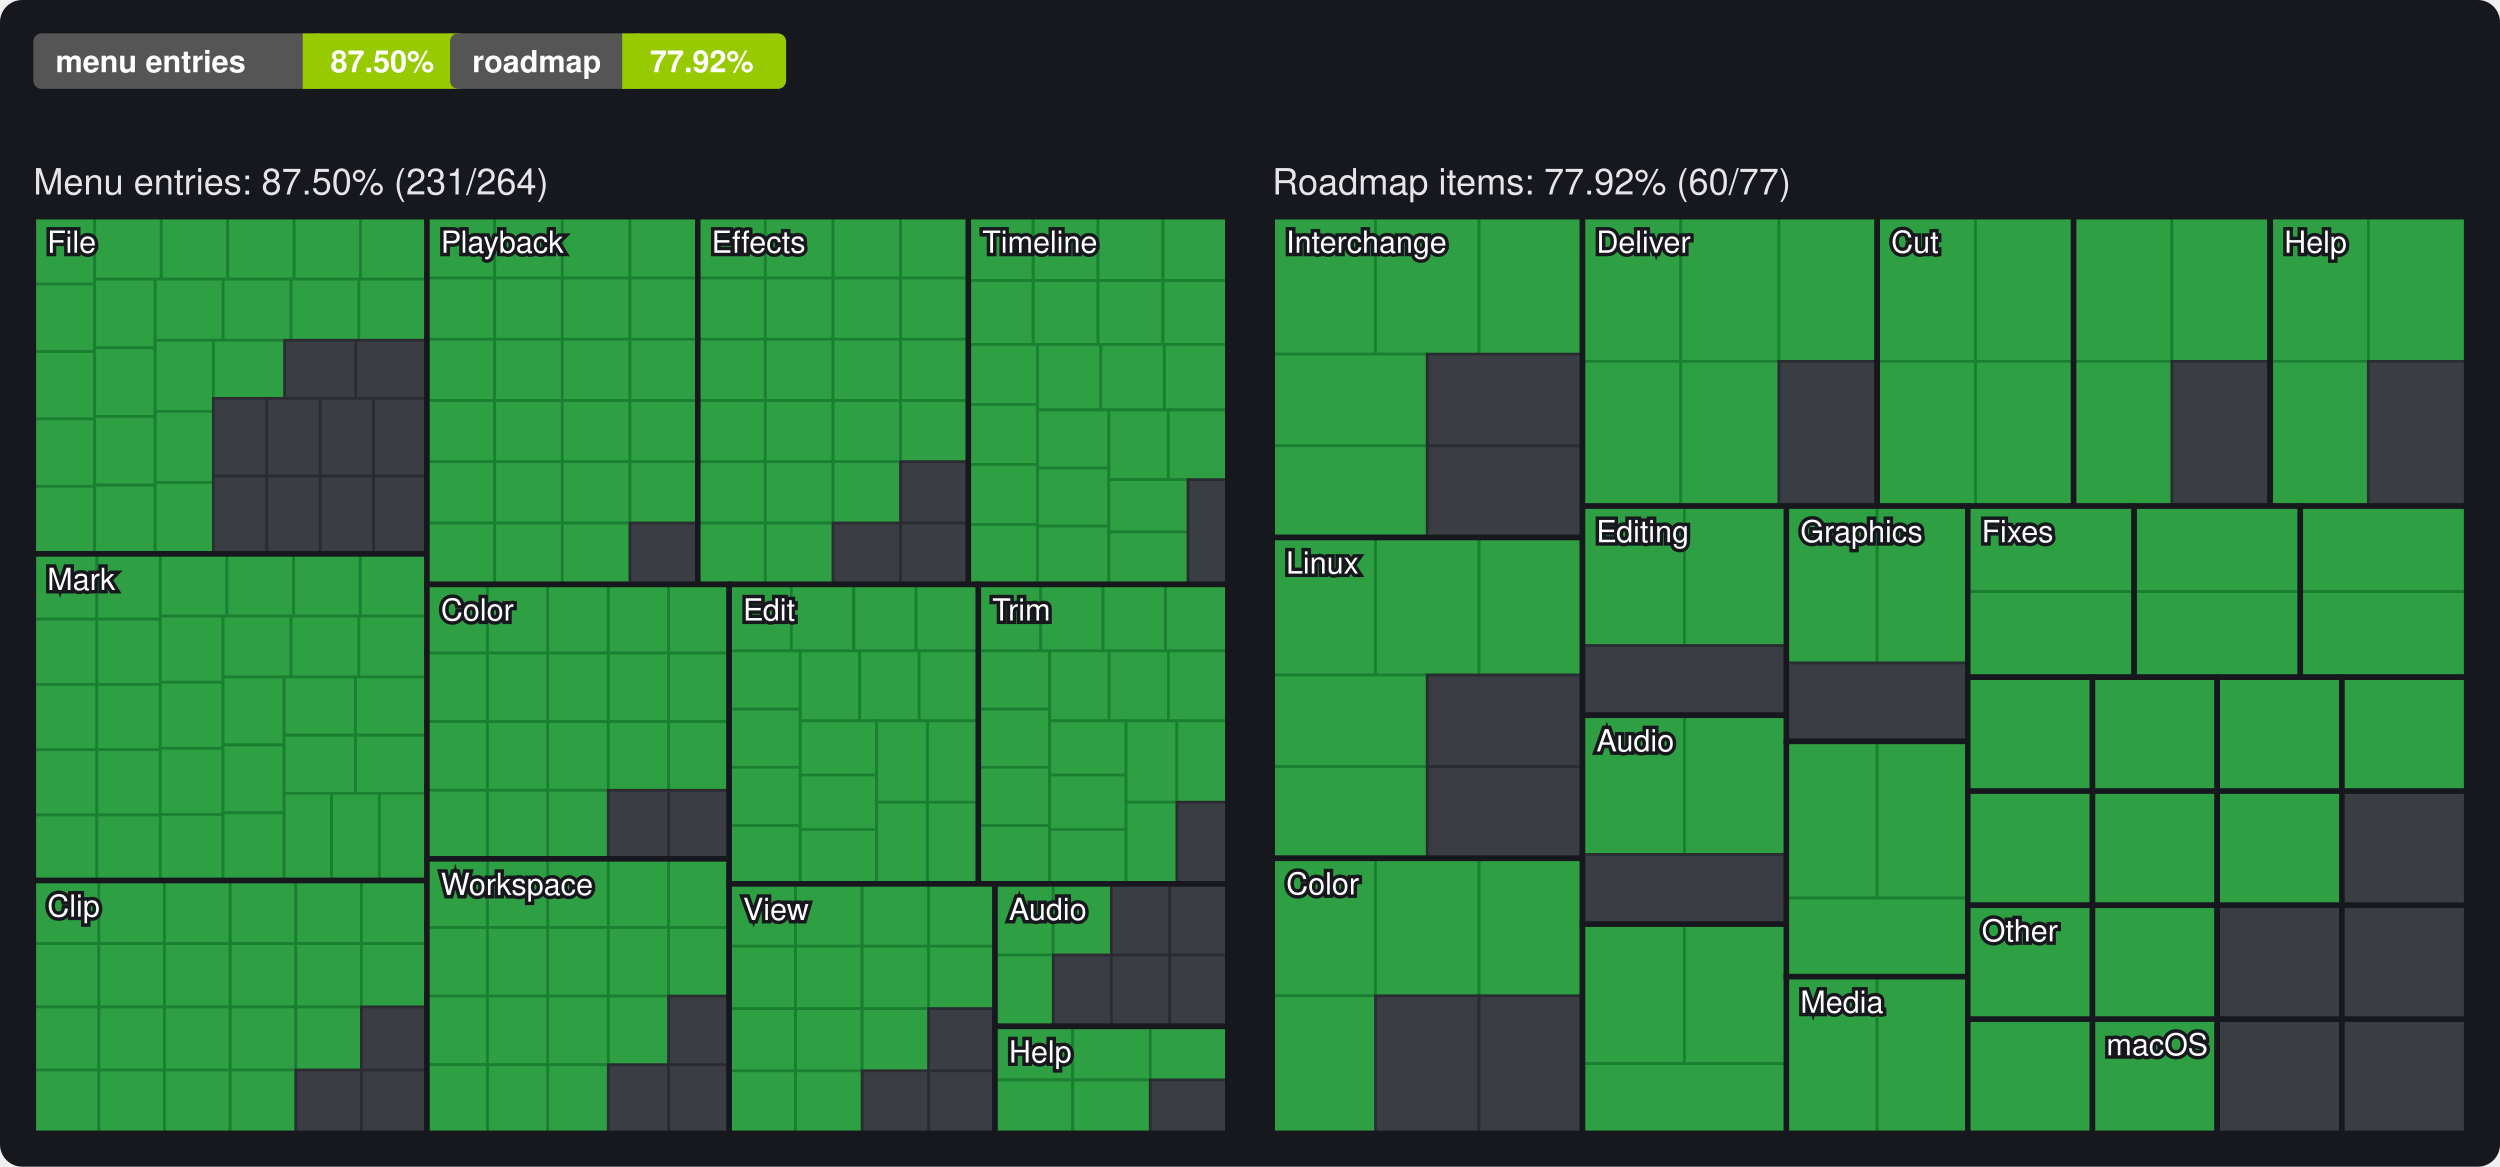
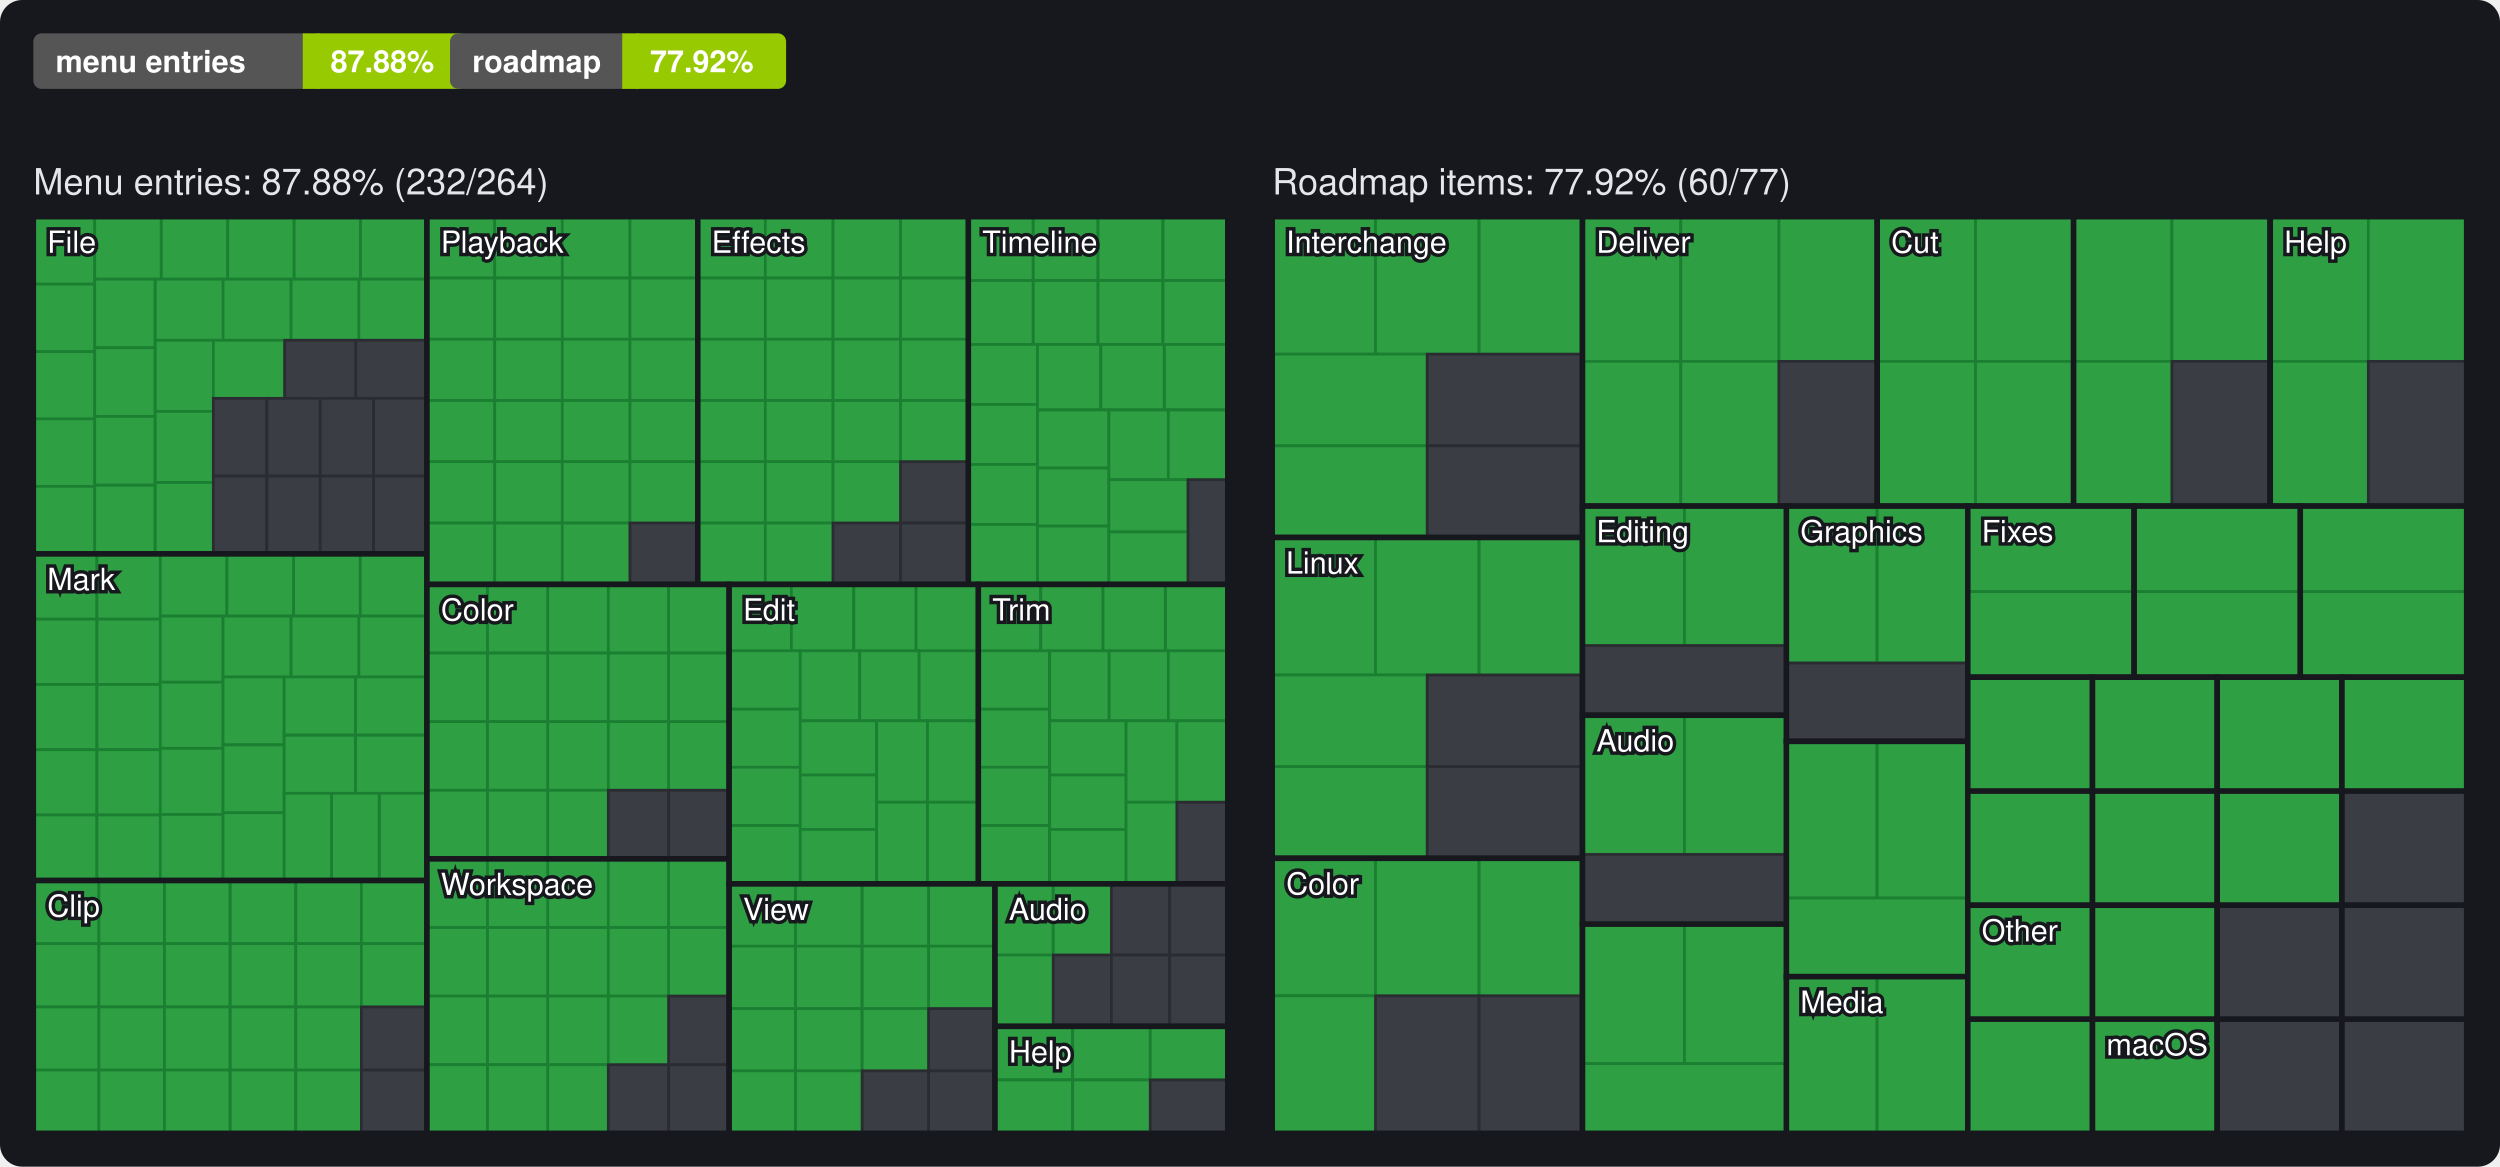
- <svg xmlns="http://www.w3.org/2000/svg" width="900" height="420" viewBox="0 0 900 420" font-family="Segoe UI, Helvetica, Arial, sans-serif" role="img" aria-label="Menu entries 87.50% done (231 of 264); roadmap items 77.92% done (60 of 77)">
+ <svg xmlns="http://www.w3.org/2000/svg" width="900" height="420" viewBox="0 0 900 420" font-family="Segoe UI, Helvetica, Arial, sans-serif" role="img" aria-label="Menu entries 87.88% done (232 of 264); roadmap items 77.92% done (60 of 77)">
  <rect width="900" height="420" rx="8" fill="#16181d" />
  <g transform="translate(12,12)" font-size="11" font-weight="600">
    <rect width="100" height="20" rx="3" fill="#555" />
    <rect x="100" width="56" height="20" rx="3" fill="#97ca00" />
    <rect x="97" width="6" height="20" fill="#97ca00" />
    <text x="8" y="14" fill="#fff">menu entries</text>
-     <text x="107" y="14" fill="#fff">87.50%</text>
+     <text x="107" y="14" fill="#fff">87.88%</text>
  </g>
  <g transform="translate(162,12)" font-size="11" font-weight="600">
    <rect width="65" height="20" rx="3" fill="#555" />
    <rect x="65" width="56" height="20" rx="3" fill="#97ca00" />
    <rect x="62" width="6" height="20" fill="#97ca00" />
    <text x="8" y="14" fill="#fff">roadmap</text>
    <text x="72" y="14" fill="#fff">77.92%</text>
  </g>
-   <text x="12" y="70" font-size="13" fill="#e6e6ea">Menu entries: 87.50% (231/264)</text>
+   <text x="12" y="70" font-size="13" fill="#e6e6ea">Menu entries: 87.88% (232/264)</text>
  <text x="458.0" y="70" font-size="13" fill="#e6e6ea">Roadmap items: 77.92% (60/77)</text>
  <rect x="12.0" y="78.0" width="22.1" height="24.3" fill="#2ea043" stroke="#1b7f32" stroke-width="1" />
  <rect x="12.0" y="102.3" width="22.1" height="24.3" fill="#2ea043" stroke="#1b7f32" stroke-width="1" />
  <rect x="12.0" y="126.6" width="22.1" height="24.3" fill="#2ea043" stroke="#1b7f32" stroke-width="1" />
  <rect x="12.0" y="150.8" width="22.1" height="24.3" fill="#2ea043" stroke="#1b7f32" stroke-width="1" />
  <rect x="12.0" y="175.1" width="22.1" height="24.3" fill="#2ea043" stroke="#1b7f32" stroke-width="1" />
  <rect x="34.1" y="78.0" width="23.9" height="22.5" fill="#2ea043" stroke="#1b7f32" stroke-width="1" />
  <rect x="58.1" y="78.0" width="23.9" height="22.5" fill="#2ea043" stroke="#1b7f32" stroke-width="1" />
  <rect x="82.0" y="78.0" width="23.9" height="22.5" fill="#2ea043" stroke="#1b7f32" stroke-width="1" />
  <rect x="105.9" y="78.0" width="23.9" height="22.5" fill="#2ea043" stroke="#1b7f32" stroke-width="1" />
  <rect x="129.8" y="78.0" width="23.9" height="22.5" fill="#2ea043" stroke="#1b7f32" stroke-width="1" />
  <rect x="34.1" y="100.5" width="21.7" height="24.7" fill="#2ea043" stroke="#1b7f32" stroke-width="1" />
  <rect x="34.1" y="125.2" width="21.7" height="24.7" fill="#2ea043" stroke="#1b7f32" stroke-width="1" />
  <rect x="34.1" y="149.9" width="21.7" height="24.7" fill="#2ea043" stroke="#1b7f32" stroke-width="1" />
  <rect x="34.1" y="174.7" width="21.7" height="24.7" fill="#2ea043" stroke="#1b7f32" stroke-width="1" />
  <rect x="55.9" y="100.5" width="24.5" height="22.0" fill="#2ea043" stroke="#1b7f32" stroke-width="1" />
  <rect x="80.3" y="100.5" width="24.5" height="22.0" fill="#2ea043" stroke="#1b7f32" stroke-width="1" />
  <rect x="104.8" y="100.5" width="24.5" height="22.0" fill="#2ea043" stroke="#1b7f32" stroke-width="1" />
  <rect x="129.2" y="100.5" width="24.5" height="22.0" fill="#2ea043" stroke="#1b7f32" stroke-width="1" />
  <rect x="55.9" y="122.5" width="21.0" height="25.6" fill="#2ea043" stroke="#1b7f32" stroke-width="1" />
  <rect x="55.9" y="148.1" width="21.0" height="25.6" fill="#2ea043" stroke="#1b7f32" stroke-width="1" />
  <rect x="55.9" y="173.7" width="21.0" height="25.6" fill="#2ea043" stroke="#1b7f32" stroke-width="1" />
  <rect x="76.8" y="122.5" width="25.6" height="21.0" fill="#2ea043" stroke="#1b7f32" stroke-width="1" />
  <rect x="102.5" y="122.5" width="25.6" height="21.0" fill="#3a3d44" stroke="#2a2c31" stroke-width="1" />
  <rect x="128.1" y="122.5" width="25.6" height="21.0" fill="#3a3d44" stroke="#2a2c31" stroke-width="1" />
  <rect x="76.8" y="143.4" width="19.2" height="28.0" fill="#3a3d44" stroke="#2a2c31" stroke-width="1" />
  <rect x="76.8" y="171.4" width="19.2" height="28.0" fill="#3a3d44" stroke="#2a2c31" stroke-width="1" />
  <rect x="96.1" y="143.4" width="19.2" height="28.0" fill="#3a3d44" stroke="#2a2c31" stroke-width="1" />
  <rect x="96.1" y="171.4" width="19.2" height="28.0" fill="#3a3d44" stroke="#2a2c31" stroke-width="1" />
  <rect x="115.3" y="143.4" width="19.2" height="28.0" fill="#3a3d44" stroke="#2a2c31" stroke-width="1" />
  <rect x="134.5" y="143.4" width="19.2" height="28.0" fill="#3a3d44" stroke="#2a2c31" stroke-width="1" />
  <rect x="115.3" y="171.4" width="19.2" height="28.0" fill="#3a3d44" stroke="#2a2c31" stroke-width="1" />
  <rect x="134.5" y="171.4" width="19.2" height="28.0" fill="#3a3d44" stroke="#2a2c31" stroke-width="1" />
  <rect x="12.0" y="78.0" width="141.7" height="121.4" fill="none" stroke="#16181d" stroke-width="2" />
  <text x="17.0" y="91.0" font-size="11" fill="#fff" stroke="#16181d" stroke-width="2.5" paint-order="stroke">File</text>
  <rect x="12.0" y="199.4" width="22.9" height="23.5" fill="#2ea043" stroke="#1b7f32" stroke-width="1" />
  <rect x="12.0" y="222.9" width="22.9" height="23.5" fill="#2ea043" stroke="#1b7f32" stroke-width="1" />
  <rect x="12.0" y="246.4" width="22.9" height="23.5" fill="#2ea043" stroke="#1b7f32" stroke-width="1" />
  <rect x="12.0" y="269.9" width="22.9" height="23.5" fill="#2ea043" stroke="#1b7f32" stroke-width="1" />
  <rect x="12.0" y="293.4" width="22.9" height="23.5" fill="#2ea043" stroke="#1b7f32" stroke-width="1" />
  <rect x="34.9" y="199.4" width="22.9" height="23.5" fill="#2ea043" stroke="#1b7f32" stroke-width="1" />
  <rect x="34.9" y="222.9" width="22.9" height="23.5" fill="#2ea043" stroke="#1b7f32" stroke-width="1" />
  <rect x="34.9" y="246.4" width="22.9" height="23.5" fill="#2ea043" stroke="#1b7f32" stroke-width="1" />
  <rect x="34.9" y="269.9" width="22.9" height="23.5" fill="#2ea043" stroke="#1b7f32" stroke-width="1" />
  <rect x="34.9" y="293.4" width="22.9" height="23.5" fill="#2ea043" stroke="#1b7f32" stroke-width="1" />
  <rect x="57.7" y="199.4" width="24.0" height="22.4" fill="#2ea043" stroke="#1b7f32" stroke-width="1" />
  <rect x="81.7" y="199.4" width="24.0" height="22.4" fill="#2ea043" stroke="#1b7f32" stroke-width="1" />
  <rect x="105.7" y="199.4" width="24.0" height="22.4" fill="#2ea043" stroke="#1b7f32" stroke-width="1" />
  <rect x="129.7" y="199.4" width="24.0" height="22.4" fill="#2ea043" stroke="#1b7f32" stroke-width="1" />
  <rect x="57.7" y="221.8" width="22.6" height="23.8" fill="#2ea043" stroke="#1b7f32" stroke-width="1" />
  <rect x="57.7" y="245.6" width="22.6" height="23.8" fill="#2ea043" stroke="#1b7f32" stroke-width="1" />
  <rect x="57.7" y="269.4" width="22.6" height="23.8" fill="#2ea043" stroke="#1b7f32" stroke-width="1" />
  <rect x="57.7" y="293.2" width="22.6" height="23.8" fill="#2ea043" stroke="#1b7f32" stroke-width="1" />
  <rect x="80.3" y="221.8" width="24.5" height="22.0" fill="#2ea043" stroke="#1b7f32" stroke-width="1" />
  <rect x="104.8" y="221.8" width="24.5" height="22.0" fill="#2ea043" stroke="#1b7f32" stroke-width="1" />
  <rect x="129.2" y="221.8" width="24.5" height="22.0" fill="#2ea043" stroke="#1b7f32" stroke-width="1" />
  <rect x="80.3" y="243.7" width="22.0" height="24.4" fill="#2ea043" stroke="#1b7f32" stroke-width="1" />
  <rect x="80.3" y="268.2" width="22.0" height="24.4" fill="#2ea043" stroke="#1b7f32" stroke-width="1" />
  <rect x="80.3" y="292.6" width="22.0" height="24.4" fill="#2ea043" stroke="#1b7f32" stroke-width="1" />
  <rect x="102.3" y="243.7" width="25.7" height="20.9" fill="#2ea043" stroke="#1b7f32" stroke-width="1" />
  <rect x="128.0" y="243.7" width="25.7" height="20.9" fill="#2ea043" stroke="#1b7f32" stroke-width="1" />
  <rect x="102.3" y="264.7" width="25.7" height="20.9" fill="#2ea043" stroke="#1b7f32" stroke-width="1" />
  <rect x="128.0" y="264.7" width="25.7" height="20.9" fill="#2ea043" stroke="#1b7f32" stroke-width="1" />
  <rect x="102.3" y="285.6" width="17.1" height="31.4" fill="#2ea043" stroke="#1b7f32" stroke-width="1" />
  <rect x="119.4" y="285.6" width="17.1" height="31.4" fill="#2ea043" stroke="#1b7f32" stroke-width="1" />
  <rect x="136.6" y="285.6" width="17.1" height="31.4" fill="#2ea043" stroke="#1b7f32" stroke-width="1" />
  <rect x="12.0" y="199.4" width="141.7" height="117.6" fill="none" stroke="#16181d" stroke-width="2" />
  <text x="17.0" y="212.4" font-size="11" fill="#fff" stroke="#16181d" stroke-width="2.5" paint-order="stroke">Mark</text>
  <rect x="12.0" y="317.0" width="23.6" height="22.8" fill="#2ea043" stroke="#1b7f32" stroke-width="1" />
  <rect x="12.0" y="339.7" width="23.6" height="22.8" fill="#2ea043" stroke="#1b7f32" stroke-width="1" />
  <rect x="12.0" y="362.5" width="23.6" height="22.8" fill="#2ea043" stroke="#1b7f32" stroke-width="1" />
  <rect x="12.0" y="385.2" width="23.6" height="22.8" fill="#2ea043" stroke="#1b7f32" stroke-width="1" />
  <rect x="35.6" y="317.0" width="23.6" height="22.8" fill="#2ea043" stroke="#1b7f32" stroke-width="1" />
  <rect x="35.6" y="339.7" width="23.6" height="22.8" fill="#2ea043" stroke="#1b7f32" stroke-width="1" />
  <rect x="35.6" y="362.5" width="23.6" height="22.8" fill="#2ea043" stroke="#1b7f32" stroke-width="1" />
  <rect x="35.6" y="385.2" width="23.6" height="22.8" fill="#2ea043" stroke="#1b7f32" stroke-width="1" />
  <rect x="59.2" y="317.0" width="23.6" height="22.8" fill="#2ea043" stroke="#1b7f32" stroke-width="1" />
  <rect x="59.2" y="339.7" width="23.6" height="22.8" fill="#2ea043" stroke="#1b7f32" stroke-width="1" />
  <rect x="59.2" y="362.5" width="23.6" height="22.8" fill="#2ea043" stroke="#1b7f32" stroke-width="1" />
  <rect x="59.2" y="385.2" width="23.6" height="22.8" fill="#2ea043" stroke="#1b7f32" stroke-width="1" />
  <rect x="82.9" y="317.0" width="23.6" height="22.8" fill="#2ea043" stroke="#1b7f32" stroke-width="1" />
  <rect x="106.5" y="317.0" width="23.6" height="22.8" fill="#2ea043" stroke="#1b7f32" stroke-width="1" />
  <rect x="130.1" y="317.0" width="23.6" height="22.8" fill="#2ea043" stroke="#1b7f32" stroke-width="1" />
  <rect x="82.9" y="339.7" width="23.6" height="22.8" fill="#2ea043" stroke="#1b7f32" stroke-width="1" />
  <rect x="82.9" y="362.5" width="23.6" height="22.8" fill="#2ea043" stroke="#1b7f32" stroke-width="1" />
  <rect x="82.9" y="385.2" width="23.6" height="22.8" fill="#2ea043" stroke="#1b7f32" stroke-width="1" />
  <rect x="106.5" y="339.7" width="23.6" height="22.8" fill="#2ea043" stroke="#1b7f32" stroke-width="1" />
  <rect x="130.1" y="339.7" width="23.6" height="22.8" fill="#2ea043" stroke="#1b7f32" stroke-width="1" />
  <rect x="106.5" y="362.5" width="23.6" height="22.8" fill="#2ea043" stroke="#1b7f32" stroke-width="1" />
-   <rect x="106.5" y="385.2" width="23.6" height="22.8" fill="#3a3d44" stroke="#2a2c31" stroke-width="1" />
+   <rect x="106.5" y="385.2" width="23.6" height="22.8" fill="#2ea043" stroke="#1b7f32" stroke-width="1" />
  <rect x="130.1" y="362.5" width="23.6" height="22.8" fill="#3a3d44" stroke="#2a2c31" stroke-width="1" />
  <rect x="130.1" y="385.2" width="23.6" height="22.8" fill="#3a3d44" stroke="#2a2c31" stroke-width="1" />
  <rect x="12.0" y="317.0" width="141.7" height="91.0" fill="none" stroke="#16181d" stroke-width="2" />
  <text x="17.0" y="330.0" font-size="11" fill="#fff" stroke="#16181d" stroke-width="2.5" paint-order="stroke">Clip</text>
  <rect x="153.7" y="78.0" width="24.4" height="22.1" fill="#2ea043" stroke="#1b7f32" stroke-width="1" />
  <rect x="178.1" y="78.0" width="24.4" height="22.1" fill="#2ea043" stroke="#1b7f32" stroke-width="1" />
  <rect x="202.4" y="78.0" width="24.4" height="22.1" fill="#2ea043" stroke="#1b7f32" stroke-width="1" />
  <rect x="226.8" y="78.0" width="24.4" height="22.1" fill="#2ea043" stroke="#1b7f32" stroke-width="1" />
  <rect x="153.7" y="100.1" width="24.4" height="22.1" fill="#2ea043" stroke="#1b7f32" stroke-width="1" />
  <rect x="178.1" y="100.1" width="24.4" height="22.1" fill="#2ea043" stroke="#1b7f32" stroke-width="1" />
  <rect x="202.4" y="100.1" width="24.4" height="22.1" fill="#2ea043" stroke="#1b7f32" stroke-width="1" />
  <rect x="226.8" y="100.1" width="24.4" height="22.1" fill="#2ea043" stroke="#1b7f32" stroke-width="1" />
  <rect x="153.7" y="122.1" width="24.4" height="22.1" fill="#2ea043" stroke="#1b7f32" stroke-width="1" />
  <rect x="153.7" y="144.2" width="24.4" height="22.1" fill="#2ea043" stroke="#1b7f32" stroke-width="1" />
  <rect x="153.7" y="166.2" width="24.4" height="22.1" fill="#2ea043" stroke="#1b7f32" stroke-width="1" />
  <rect x="153.7" y="188.3" width="24.4" height="22.1" fill="#2ea043" stroke="#1b7f32" stroke-width="1" />
  <rect x="178.1" y="122.1" width="24.4" height="22.1" fill="#2ea043" stroke="#1b7f32" stroke-width="1" />
  <rect x="202.4" y="122.1" width="24.4" height="22.1" fill="#2ea043" stroke="#1b7f32" stroke-width="1" />
  <rect x="226.8" y="122.1" width="24.4" height="22.1" fill="#2ea043" stroke="#1b7f32" stroke-width="1" />
  <rect x="178.1" y="144.2" width="24.4" height="22.1" fill="#2ea043" stroke="#1b7f32" stroke-width="1" />
  <rect x="178.1" y="166.2" width="24.4" height="22.1" fill="#2ea043" stroke="#1b7f32" stroke-width="1" />
  <rect x="178.1" y="188.3" width="24.4" height="22.1" fill="#2ea043" stroke="#1b7f32" stroke-width="1" />
  <rect x="202.4" y="144.2" width="24.4" height="22.1" fill="#2ea043" stroke="#1b7f32" stroke-width="1" />
  <rect x="226.8" y="144.2" width="24.4" height="22.1" fill="#2ea043" stroke="#1b7f32" stroke-width="1" />
  <rect x="202.4" y="166.2" width="24.4" height="22.1" fill="#2ea043" stroke="#1b7f32" stroke-width="1" />
  <rect x="202.4" y="188.3" width="24.4" height="22.1" fill="#2ea043" stroke="#1b7f32" stroke-width="1" />
  <rect x="226.8" y="166.2" width="24.4" height="22.1" fill="#2ea043" stroke="#1b7f32" stroke-width="1" />
  <rect x="226.8" y="188.3" width="24.4" height="22.1" fill="#3a3d44" stroke="#2a2c31" stroke-width="1" />
  <rect x="153.7" y="78.0" width="97.5" height="132.4" fill="none" stroke="#16181d" stroke-width="2" />
  <text x="158.7" y="91.0" font-size="11" fill="#fff" stroke="#16181d" stroke-width="2.5" paint-order="stroke">Playback</text>
  <rect x="251.2" y="78.0" width="24.4" height="22.1" fill="#2ea043" stroke="#1b7f32" stroke-width="1" />
  <rect x="275.5" y="78.0" width="24.4" height="22.1" fill="#2ea043" stroke="#1b7f32" stroke-width="1" />
  <rect x="299.9" y="78.0" width="24.4" height="22.1" fill="#2ea043" stroke="#1b7f32" stroke-width="1" />
  <rect x="324.2" y="78.0" width="24.4" height="22.1" fill="#2ea043" stroke="#1b7f32" stroke-width="1" />
  <rect x="251.2" y="100.1" width="24.4" height="22.1" fill="#2ea043" stroke="#1b7f32" stroke-width="1" />
  <rect x="275.5" y="100.1" width="24.4" height="22.1" fill="#2ea043" stroke="#1b7f32" stroke-width="1" />
  <rect x="299.9" y="100.1" width="24.4" height="22.1" fill="#2ea043" stroke="#1b7f32" stroke-width="1" />
  <rect x="324.2" y="100.1" width="24.4" height="22.1" fill="#2ea043" stroke="#1b7f32" stroke-width="1" />
  <rect x="251.2" y="122.1" width="24.4" height="22.1" fill="#2ea043" stroke="#1b7f32" stroke-width="1" />
  <rect x="251.2" y="144.2" width="24.4" height="22.1" fill="#2ea043" stroke="#1b7f32" stroke-width="1" />
  <rect x="251.2" y="166.2" width="24.4" height="22.1" fill="#2ea043" stroke="#1b7f32" stroke-width="1" />
  <rect x="251.2" y="188.3" width="24.4" height="22.1" fill="#2ea043" stroke="#1b7f32" stroke-width="1" />
  <rect x="275.5" y="122.1" width="24.4" height="22.1" fill="#2ea043" stroke="#1b7f32" stroke-width="1" />
  <rect x="299.9" y="122.1" width="24.4" height="22.1" fill="#2ea043" stroke="#1b7f32" stroke-width="1" />
  <rect x="324.2" y="122.1" width="24.4" height="22.1" fill="#2ea043" stroke="#1b7f32" stroke-width="1" />
  <rect x="275.5" y="144.2" width="24.4" height="22.1" fill="#2ea043" stroke="#1b7f32" stroke-width="1" />
  <rect x="275.5" y="166.2" width="24.4" height="22.1" fill="#2ea043" stroke="#1b7f32" stroke-width="1" />
  <rect x="275.5" y="188.3" width="24.4" height="22.1" fill="#2ea043" stroke="#1b7f32" stroke-width="1" />
  <rect x="299.9" y="144.2" width="24.4" height="22.1" fill="#2ea043" stroke="#1b7f32" stroke-width="1" />
  <rect x="324.2" y="144.2" width="24.4" height="22.1" fill="#2ea043" stroke="#1b7f32" stroke-width="1" />
  <rect x="299.9" y="166.2" width="24.4" height="22.1" fill="#2ea043" stroke="#1b7f32" stroke-width="1" />
  <rect x="299.9" y="188.3" width="24.4" height="22.1" fill="#3a3d44" stroke="#2a2c31" stroke-width="1" />
  <rect x="324.2" y="166.2" width="24.4" height="22.1" fill="#3a3d44" stroke="#2a2c31" stroke-width="1" />
  <rect x="324.2" y="188.3" width="24.4" height="22.1" fill="#3a3d44" stroke="#2a2c31" stroke-width="1" />
  <rect x="251.2" y="78.0" width="97.5" height="132.4" fill="none" stroke="#16181d" stroke-width="2" />
  <text x="256.2" y="91.0" font-size="11" fill="#fff" stroke="#16181d" stroke-width="2.5" paint-order="stroke">Effects</text>
  <rect x="348.6" y="78.0" width="23.3" height="23.0" fill="#2ea043" stroke="#1b7f32" stroke-width="1" />
  <rect x="372.0" y="78.0" width="23.3" height="23.0" fill="#2ea043" stroke="#1b7f32" stroke-width="1" />
  <rect x="395.3" y="78.0" width="23.3" height="23.0" fill="#2ea043" stroke="#1b7f32" stroke-width="1" />
  <rect x="418.7" y="78.0" width="23.3" height="23.0" fill="#2ea043" stroke="#1b7f32" stroke-width="1" />
  <rect x="348.6" y="101.0" width="23.3" height="23.0" fill="#2ea043" stroke="#1b7f32" stroke-width="1" />
  <rect x="372.0" y="101.0" width="23.3" height="23.0" fill="#2ea043" stroke="#1b7f32" stroke-width="1" />
  <rect x="395.3" y="101.0" width="23.3" height="23.0" fill="#2ea043" stroke="#1b7f32" stroke-width="1" />
  <rect x="418.7" y="101.0" width="23.3" height="23.0" fill="#2ea043" stroke="#1b7f32" stroke-width="1" />
  <rect x="348.6" y="124.0" width="24.9" height="21.6" fill="#2ea043" stroke="#1b7f32" stroke-width="1" />
  <rect x="348.6" y="145.6" width="24.9" height="21.6" fill="#2ea043" stroke="#1b7f32" stroke-width="1" />
  <rect x="348.6" y="167.2" width="24.9" height="21.6" fill="#2ea043" stroke="#1b7f32" stroke-width="1" />
  <rect x="348.6" y="188.8" width="24.9" height="21.6" fill="#2ea043" stroke="#1b7f32" stroke-width="1" />
  <rect x="373.5" y="124.0" width="22.8" height="23.5" fill="#2ea043" stroke="#1b7f32" stroke-width="1" />
  <rect x="396.3" y="124.0" width="22.8" height="23.5" fill="#2ea043" stroke="#1b7f32" stroke-width="1" />
  <rect x="419.2" y="124.0" width="22.8" height="23.5" fill="#2ea043" stroke="#1b7f32" stroke-width="1" />
  <rect x="373.5" y="147.6" width="25.7" height="20.9" fill="#2ea043" stroke="#1b7f32" stroke-width="1" />
  <rect x="373.5" y="168.5" width="25.7" height="20.9" fill="#2ea043" stroke="#1b7f32" stroke-width="1" />
  <rect x="373.5" y="189.4" width="25.7" height="20.9" fill="#2ea043" stroke="#1b7f32" stroke-width="1" />
  <rect x="399.2" y="147.6" width="21.4" height="25.1" fill="#2ea043" stroke="#1b7f32" stroke-width="1" />
  <rect x="420.6" y="147.6" width="21.4" height="25.1" fill="#2ea043" stroke="#1b7f32" stroke-width="1" />
  <rect x="399.2" y="172.7" width="28.5" height="18.8" fill="#2ea043" stroke="#1b7f32" stroke-width="1" />
  <rect x="399.2" y="191.5" width="28.5" height="18.8" fill="#2ea043" stroke="#1b7f32" stroke-width="1" />
  <rect x="427.7" y="172.7" width="14.3" height="37.7" fill="#3a3d44" stroke="#2a2c31" stroke-width="1" />
  <rect x="348.6" y="78.0" width="93.4" height="132.4" fill="none" stroke="#16181d" stroke-width="2" />
  <text x="353.6" y="91.0" font-size="11" fill="#fff" stroke="#16181d" stroke-width="2.5" paint-order="stroke">Timeline</text>
  <rect x="153.7" y="210.4" width="21.8" height="24.7" fill="#2ea043" stroke="#1b7f32" stroke-width="1" />
  <rect x="153.7" y="235.1" width="21.8" height="24.7" fill="#2ea043" stroke="#1b7f32" stroke-width="1" />
  <rect x="153.7" y="259.8" width="21.8" height="24.7" fill="#2ea043" stroke="#1b7f32" stroke-width="1" />
  <rect x="153.7" y="284.5" width="21.8" height="24.7" fill="#2ea043" stroke="#1b7f32" stroke-width="1" />
  <rect x="175.5" y="210.4" width="21.8" height="24.7" fill="#2ea043" stroke="#1b7f32" stroke-width="1" />
  <rect x="197.2" y="210.4" width="21.8" height="24.7" fill="#2ea043" stroke="#1b7f32" stroke-width="1" />
  <rect x="219.0" y="210.4" width="21.8" height="24.7" fill="#2ea043" stroke="#1b7f32" stroke-width="1" />
  <rect x="240.7" y="210.4" width="21.8" height="24.7" fill="#2ea043" stroke="#1b7f32" stroke-width="1" />
  <rect x="175.5" y="235.1" width="21.8" height="24.7" fill="#2ea043" stroke="#1b7f32" stroke-width="1" />
  <rect x="175.5" y="259.8" width="21.8" height="24.7" fill="#2ea043" stroke="#1b7f32" stroke-width="1" />
  <rect x="175.5" y="284.5" width="21.8" height="24.7" fill="#2ea043" stroke="#1b7f32" stroke-width="1" />
  <rect x="197.2" y="235.1" width="21.8" height="24.7" fill="#2ea043" stroke="#1b7f32" stroke-width="1" />
  <rect x="219.0" y="235.1" width="21.8" height="24.7" fill="#2ea043" stroke="#1b7f32" stroke-width="1" />
  <rect x="240.7" y="235.1" width="21.8" height="24.7" fill="#2ea043" stroke="#1b7f32" stroke-width="1" />
  <rect x="197.2" y="259.8" width="21.8" height="24.7" fill="#2ea043" stroke="#1b7f32" stroke-width="1" />
  <rect x="197.2" y="284.5" width="21.8" height="24.7" fill="#2ea043" stroke="#1b7f32" stroke-width="1" />
  <rect x="219.0" y="259.8" width="21.8" height="24.7" fill="#2ea043" stroke="#1b7f32" stroke-width="1" />
  <rect x="240.7" y="259.8" width="21.8" height="24.7" fill="#2ea043" stroke="#1b7f32" stroke-width="1" />
  <rect x="219.0" y="284.5" width="21.8" height="24.7" fill="#3a3d44" stroke="#2a2c31" stroke-width="1" />
  <rect x="240.7" y="284.5" width="21.8" height="24.7" fill="#3a3d44" stroke="#2a2c31" stroke-width="1" />
  <rect x="153.7" y="210.4" width="108.8" height="98.8" fill="none" stroke="#16181d" stroke-width="2" />
  <text x="158.7" y="223.4" font-size="11" fill="#fff" stroke="#16181d" stroke-width="2.5" paint-order="stroke">Color</text>
  <rect x="153.7" y="309.2" width="21.8" height="24.7" fill="#2ea043" stroke="#1b7f32" stroke-width="1" />
  <rect x="153.7" y="333.9" width="21.8" height="24.7" fill="#2ea043" stroke="#1b7f32" stroke-width="1" />
  <rect x="153.7" y="358.6" width="21.8" height="24.7" fill="#2ea043" stroke="#1b7f32" stroke-width="1" />
  <rect x="153.7" y="383.3" width="21.8" height="24.7" fill="#2ea043" stroke="#1b7f32" stroke-width="1" />
  <rect x="175.5" y="309.2" width="21.8" height="24.7" fill="#2ea043" stroke="#1b7f32" stroke-width="1" />
  <rect x="197.2" y="309.2" width="21.8" height="24.7" fill="#2ea043" stroke="#1b7f32" stroke-width="1" />
  <rect x="219.0" y="309.2" width="21.8" height="24.7" fill="#2ea043" stroke="#1b7f32" stroke-width="1" />
  <rect x="240.7" y="309.2" width="21.8" height="24.7" fill="#2ea043" stroke="#1b7f32" stroke-width="1" />
  <rect x="175.5" y="333.9" width="21.8" height="24.7" fill="#2ea043" stroke="#1b7f32" stroke-width="1" />
  <rect x="175.5" y="358.6" width="21.8" height="24.7" fill="#2ea043" stroke="#1b7f32" stroke-width="1" />
  <rect x="175.5" y="383.3" width="21.8" height="24.7" fill="#2ea043" stroke="#1b7f32" stroke-width="1" />
  <rect x="197.2" y="333.9" width="21.8" height="24.7" fill="#2ea043" stroke="#1b7f32" stroke-width="1" />
  <rect x="219.0" y="333.9" width="21.8" height="24.7" fill="#2ea043" stroke="#1b7f32" stroke-width="1" />
  <rect x="240.7" y="333.9" width="21.8" height="24.7" fill="#2ea043" stroke="#1b7f32" stroke-width="1" />
  <rect x="197.2" y="358.6" width="21.8" height="24.7" fill="#2ea043" stroke="#1b7f32" stroke-width="1" />
  <rect x="197.2" y="383.3" width="21.8" height="24.7" fill="#2ea043" stroke="#1b7f32" stroke-width="1" />
  <rect x="219.0" y="358.6" width="21.8" height="24.7" fill="#2ea043" stroke="#1b7f32" stroke-width="1" />
  <rect x="240.7" y="358.6" width="21.8" height="24.7" fill="#3a3d44" stroke="#2a2c31" stroke-width="1" />
  <rect x="219.0" y="383.3" width="21.8" height="24.7" fill="#3a3d44" stroke="#2a2c31" stroke-width="1" />
  <rect x="240.7" y="383.3" width="21.8" height="24.7" fill="#3a3d44" stroke="#2a2c31" stroke-width="1" />
  <rect x="153.7" y="309.2" width="108.8" height="98.8" fill="none" stroke="#16181d" stroke-width="2" />
  <text x="158.7" y="322.2" font-size="11" fill="#fff" stroke="#16181d" stroke-width="2.5" paint-order="stroke">Workspace</text>
  <rect x="262.5" y="210.4" width="22.4" height="24.0" fill="#2ea043" stroke="#1b7f32" stroke-width="1" />
  <rect x="284.9" y="210.4" width="22.4" height="24.0" fill="#2ea043" stroke="#1b7f32" stroke-width="1" />
  <rect x="307.4" y="210.4" width="22.4" height="24.0" fill="#2ea043" stroke="#1b7f32" stroke-width="1" />
  <rect x="329.8" y="210.4" width="22.4" height="24.0" fill="#2ea043" stroke="#1b7f32" stroke-width="1" />
  <rect x="262.5" y="234.3" width="25.6" height="21.0" fill="#2ea043" stroke="#1b7f32" stroke-width="1" />
  <rect x="262.5" y="255.3" width="25.6" height="21.0" fill="#2ea043" stroke="#1b7f32" stroke-width="1" />
  <rect x="262.5" y="276.2" width="25.6" height="21.0" fill="#2ea043" stroke="#1b7f32" stroke-width="1" />
  <rect x="262.5" y="297.2" width="25.6" height="21.0" fill="#2ea043" stroke="#1b7f32" stroke-width="1" />
  <rect x="288.1" y="234.3" width="21.4" height="25.2" fill="#2ea043" stroke="#1b7f32" stroke-width="1" />
  <rect x="309.5" y="234.3" width="21.4" height="25.2" fill="#2ea043" stroke="#1b7f32" stroke-width="1" />
  <rect x="330.9" y="234.3" width="21.4" height="25.2" fill="#2ea043" stroke="#1b7f32" stroke-width="1" />
  <rect x="288.1" y="259.5" width="27.5" height="19.6" fill="#2ea043" stroke="#1b7f32" stroke-width="1" />
  <rect x="288.1" y="279.0" width="27.5" height="19.6" fill="#2ea043" stroke="#1b7f32" stroke-width="1" />
  <rect x="288.1" y="298.6" width="27.5" height="19.6" fill="#2ea043" stroke="#1b7f32" stroke-width="1" />
  <rect x="315.6" y="259.5" width="18.3" height="29.3" fill="#2ea043" stroke="#1b7f32" stroke-width="1" />
  <rect x="333.9" y="259.5" width="18.3" height="29.3" fill="#2ea043" stroke="#1b7f32" stroke-width="1" />
  <rect x="315.6" y="288.8" width="18.3" height="29.3" fill="#2ea043" stroke="#1b7f32" stroke-width="1" />
  <rect x="333.9" y="288.8" width="18.3" height="29.3" fill="#2ea043" stroke="#1b7f32" stroke-width="1" />
  <rect x="262.5" y="210.4" width="89.8" height="107.8" fill="none" stroke="#16181d" stroke-width="2" />
  <text x="267.5" y="223.4" font-size="11" fill="#fff" stroke="#16181d" stroke-width="2.5" paint-order="stroke">Edit</text>
  <rect x="352.2" y="210.4" width="22.4" height="24.0" fill="#2ea043" stroke="#1b7f32" stroke-width="1" />
  <rect x="374.7" y="210.4" width="22.4" height="24.0" fill="#2ea043" stroke="#1b7f32" stroke-width="1" />
  <rect x="397.1" y="210.4" width="22.4" height="24.0" fill="#2ea043" stroke="#1b7f32" stroke-width="1" />
  <rect x="419.6" y="210.4" width="22.4" height="24.0" fill="#2ea043" stroke="#1b7f32" stroke-width="1" />
  <rect x="352.2" y="234.3" width="25.6" height="21.0" fill="#2ea043" stroke="#1b7f32" stroke-width="1" />
  <rect x="352.2" y="255.3" width="25.6" height="21.0" fill="#2ea043" stroke="#1b7f32" stroke-width="1" />
  <rect x="352.2" y="276.2" width="25.6" height="21.0" fill="#2ea043" stroke="#1b7f32" stroke-width="1" />
  <rect x="352.2" y="297.2" width="25.6" height="21.0" fill="#2ea043" stroke="#1b7f32" stroke-width="1" />
  <rect x="377.9" y="234.3" width="21.4" height="25.2" fill="#2ea043" stroke="#1b7f32" stroke-width="1" />
  <rect x="399.3" y="234.3" width="21.4" height="25.2" fill="#2ea043" stroke="#1b7f32" stroke-width="1" />
  <rect x="420.6" y="234.3" width="21.4" height="25.2" fill="#2ea043" stroke="#1b7f32" stroke-width="1" />
  <rect x="377.9" y="259.5" width="27.5" height="19.6" fill="#2ea043" stroke="#1b7f32" stroke-width="1" />
  <rect x="377.9" y="279.0" width="27.5" height="19.6" fill="#2ea043" stroke="#1b7f32" stroke-width="1" />
  <rect x="377.9" y="298.6" width="27.5" height="19.6" fill="#2ea043" stroke="#1b7f32" stroke-width="1" />
  <rect x="405.4" y="259.5" width="18.3" height="29.3" fill="#2ea043" stroke="#1b7f32" stroke-width="1" />
  <rect x="423.7" y="259.5" width="18.3" height="29.3" fill="#2ea043" stroke="#1b7f32" stroke-width="1" />
  <rect x="405.4" y="288.8" width="18.3" height="29.3" fill="#2ea043" stroke="#1b7f32" stroke-width="1" />
  <rect x="423.7" y="288.8" width="18.3" height="29.3" fill="#3a3d44" stroke="#2a2c31" stroke-width="1" />
  <rect x="352.2" y="210.4" width="89.8" height="107.8" fill="none" stroke="#16181d" stroke-width="2" />
  <text x="357.2" y="223.4" font-size="11" fill="#fff" stroke="#16181d" stroke-width="2.5" paint-order="stroke">Trim</text>
  <rect x="262.5" y="318.2" width="23.9" height="22.5" fill="#2ea043" stroke="#1b7f32" stroke-width="1" />
  <rect x="262.5" y="340.6" width="23.9" height="22.5" fill="#2ea043" stroke="#1b7f32" stroke-width="1" />
  <rect x="262.5" y="363.1" width="23.9" height="22.5" fill="#2ea043" stroke="#1b7f32" stroke-width="1" />
  <rect x="262.5" y="385.5" width="23.9" height="22.5" fill="#2ea043" stroke="#1b7f32" stroke-width="1" />
  <rect x="286.4" y="318.2" width="23.9" height="22.5" fill="#2ea043" stroke="#1b7f32" stroke-width="1" />
  <rect x="310.4" y="318.2" width="23.9" height="22.5" fill="#2ea043" stroke="#1b7f32" stroke-width="1" />
  <rect x="334.3" y="318.2" width="23.9" height="22.5" fill="#2ea043" stroke="#1b7f32" stroke-width="1" />
  <rect x="286.4" y="340.6" width="23.9" height="22.5" fill="#2ea043" stroke="#1b7f32" stroke-width="1" />
  <rect x="286.4" y="363.1" width="23.9" height="22.5" fill="#2ea043" stroke="#1b7f32" stroke-width="1" />
  <rect x="286.4" y="385.5" width="23.9" height="22.5" fill="#2ea043" stroke="#1b7f32" stroke-width="1" />
  <rect x="310.4" y="340.6" width="23.9" height="22.5" fill="#2ea043" stroke="#1b7f32" stroke-width="1" />
  <rect x="334.3" y="340.6" width="23.9" height="22.5" fill="#2ea043" stroke="#1b7f32" stroke-width="1" />
  <rect x="310.4" y="363.1" width="23.9" height="22.5" fill="#2ea043" stroke="#1b7f32" stroke-width="1" />
  <rect x="310.4" y="385.5" width="23.9" height="22.5" fill="#3a3d44" stroke="#2a2c31" stroke-width="1" />
  <rect x="334.3" y="363.1" width="23.9" height="22.5" fill="#3a3d44" stroke="#2a2c31" stroke-width="1" />
  <rect x="334.3" y="385.5" width="23.9" height="22.5" fill="#3a3d44" stroke="#2a2c31" stroke-width="1" />
  <rect x="262.5" y="318.2" width="95.7" height="89.8" fill="none" stroke="#16181d" stroke-width="2" />
  <text x="267.5" y="331.2" font-size="11" fill="#fff" stroke="#16181d" stroke-width="2.5" paint-order="stroke">View</text>
  <rect x="358.2" y="318.2" width="20.9" height="25.7" fill="#2ea043" stroke="#1b7f32" stroke-width="1" />
  <rect x="358.2" y="343.8" width="20.9" height="25.7" fill="#2ea043" stroke="#1b7f32" stroke-width="1" />
  <rect x="379.2" y="318.2" width="20.9" height="25.7" fill="#2ea043" stroke="#1b7f32" stroke-width="1" />
  <rect x="379.2" y="343.8" width="20.9" height="25.7" fill="#3a3d44" stroke="#2a2c31" stroke-width="1" />
  <rect x="400.1" y="318.2" width="20.9" height="25.7" fill="#3a3d44" stroke="#2a2c31" stroke-width="1" />
  <rect x="421.1" y="318.2" width="20.9" height="25.7" fill="#3a3d44" stroke="#2a2c31" stroke-width="1" />
  <rect x="400.1" y="343.8" width="20.9" height="25.7" fill="#3a3d44" stroke="#2a2c31" stroke-width="1" />
  <rect x="421.1" y="343.8" width="20.9" height="25.7" fill="#3a3d44" stroke="#2a2c31" stroke-width="1" />
  <rect x="358.2" y="318.2" width="83.8" height="51.3" fill="none" stroke="#16181d" stroke-width="2" />
  <text x="363.2" y="331.2" font-size="11" fill="#fff" stroke="#16181d" stroke-width="2.5" paint-order="stroke">Audio</text>
  <rect x="358.2" y="369.5" width="27.9" height="19.2" fill="#2ea043" stroke="#1b7f32" stroke-width="1" />
  <rect x="358.2" y="388.8" width="27.9" height="19.2" fill="#2ea043" stroke="#1b7f32" stroke-width="1" />
  <rect x="386.2" y="369.5" width="27.9" height="19.2" fill="#2ea043" stroke="#1b7f32" stroke-width="1" />
  <rect x="386.2" y="388.8" width="27.9" height="19.2" fill="#2ea043" stroke="#1b7f32" stroke-width="1" />
  <rect x="414.1" y="369.5" width="27.9" height="19.2" fill="#2ea043" stroke="#1b7f32" stroke-width="1" />
  <rect x="414.1" y="388.8" width="27.9" height="19.2" fill="#3a3d44" stroke="#2a2c31" stroke-width="1" />
  <rect x="358.2" y="369.5" width="83.8" height="38.5" fill="none" stroke="#16181d" stroke-width="2" />
  <text x="363.2" y="382.5" font-size="11" fill="#fff" stroke="#16181d" stroke-width="2.5" paint-order="stroke">Help</text>
  <rect x="458.0" y="78.0" width="37.2" height="49.5" fill="#2ea043" stroke="#1b7f32" stroke-width="1" />
  <rect x="495.2" y="78.0" width="37.2" height="49.5" fill="#2ea043" stroke="#1b7f32" stroke-width="1" />
  <rect x="532.5" y="78.0" width="37.2" height="49.5" fill="#2ea043" stroke="#1b7f32" stroke-width="1" />
  <rect x="458.0" y="127.5" width="55.8" height="33.0" fill="#2ea043" stroke="#1b7f32" stroke-width="1" />
  <rect x="458.0" y="160.5" width="55.8" height="33.0" fill="#2ea043" stroke="#1b7f32" stroke-width="1" />
  <rect x="513.8" y="127.5" width="55.8" height="33.0" fill="#3a3d44" stroke="#2a2c31" stroke-width="1" />
  <rect x="513.8" y="160.5" width="55.8" height="33.0" fill="#3a3d44" stroke="#2a2c31" stroke-width="1" />
  <rect x="458.0" y="78.0" width="111.7" height="115.5" fill="none" stroke="#16181d" stroke-width="2" />
  <text x="463.0" y="91.0" font-size="11" fill="#fff" stroke="#16181d" stroke-width="2.5" paint-order="stroke">Interchange</text>
  <rect x="458.0" y="193.5" width="37.2" height="49.5" fill="#2ea043" stroke="#1b7f32" stroke-width="1" />
  <rect x="495.2" y="193.5" width="37.2" height="49.5" fill="#2ea043" stroke="#1b7f32" stroke-width="1" />
  <rect x="532.5" y="193.5" width="37.2" height="49.5" fill="#2ea043" stroke="#1b7f32" stroke-width="1" />
  <rect x="458.0" y="243.0" width="55.8" height="33.0" fill="#2ea043" stroke="#1b7f32" stroke-width="1" />
  <rect x="458.0" y="276.0" width="55.8" height="33.0" fill="#2ea043" stroke="#1b7f32" stroke-width="1" />
  <rect x="513.8" y="243.0" width="55.8" height="33.0" fill="#3a3d44" stroke="#2a2c31" stroke-width="1" />
  <rect x="513.8" y="276.0" width="55.8" height="33.0" fill="#3a3d44" stroke="#2a2c31" stroke-width="1" />
  <rect x="458.0" y="193.5" width="111.7" height="115.5" fill="none" stroke="#16181d" stroke-width="2" />
  <text x="463.0" y="206.5" font-size="11" fill="#fff" stroke="#16181d" stroke-width="2.5" paint-order="stroke">Linux</text>
  <rect x="458.0" y="309.0" width="37.2" height="49.5" fill="#2ea043" stroke="#1b7f32" stroke-width="1" />
  <rect x="458.0" y="358.5" width="37.2" height="49.5" fill="#2ea043" stroke="#1b7f32" stroke-width="1" />
  <rect x="495.2" y="309.0" width="37.2" height="49.5" fill="#2ea043" stroke="#1b7f32" stroke-width="1" />
  <rect x="532.5" y="309.0" width="37.2" height="49.5" fill="#2ea043" stroke="#1b7f32" stroke-width="1" />
  <rect x="495.2" y="358.5" width="37.2" height="49.5" fill="#3a3d44" stroke="#2a2c31" stroke-width="1" />
  <rect x="532.5" y="358.5" width="37.2" height="49.5" fill="#3a3d44" stroke="#2a2c31" stroke-width="1" />
  <rect x="458.0" y="309.0" width="111.7" height="99.0" fill="none" stroke="#16181d" stroke-width="2" />
  <text x="463.0" y="322.0" font-size="11" fill="#fff" stroke="#16181d" stroke-width="2.5" paint-order="stroke">Color</text>
  <rect x="569.7" y="78.0" width="35.4" height="52.1" fill="#2ea043" stroke="#1b7f32" stroke-width="1" />
  <rect x="569.7" y="130.1" width="35.4" height="52.1" fill="#2ea043" stroke="#1b7f32" stroke-width="1" />
  <rect x="605.1" y="78.0" width="35.4" height="52.1" fill="#2ea043" stroke="#1b7f32" stroke-width="1" />
  <rect x="640.4" y="78.0" width="35.4" height="52.1" fill="#2ea043" stroke="#1b7f32" stroke-width="1" />
  <rect x="605.1" y="130.1" width="35.4" height="52.1" fill="#2ea043" stroke="#1b7f32" stroke-width="1" />
  <rect x="640.4" y="130.1" width="35.4" height="52.1" fill="#3a3d44" stroke="#2a2c31" stroke-width="1" />
  <rect x="569.7" y="78.0" width="106.1" height="104.2" fill="none" stroke="#16181d" stroke-width="2" />
  <text x="574.7" y="91.0" font-size="11" fill="#fff" stroke="#16181d" stroke-width="2.5" paint-order="stroke">Deliver</text>
  <rect x="675.8" y="78.0" width="35.4" height="52.1" fill="#2ea043" stroke="#1b7f32" stroke-width="1" />
  <rect x="711.2" y="78.0" width="35.4" height="52.1" fill="#2ea043" stroke="#1b7f32" stroke-width="1" />
  <rect x="675.8" y="130.1" width="35.4" height="52.1" fill="#2ea043" stroke="#1b7f32" stroke-width="1" />
  <rect x="711.2" y="130.1" width="35.4" height="52.1" fill="#2ea043" stroke="#1b7f32" stroke-width="1" />
  <rect x="675.8" y="78.0" width="70.7" height="104.2" fill="none" stroke="#16181d" stroke-width="2" />
  <text x="680.8" y="91.0" font-size="11" fill="#fff" stroke="#16181d" stroke-width="2.5" paint-order="stroke">Cut</text>
  <rect x="746.5" y="78.0" width="35.4" height="52.1" fill="#2ea043" stroke="#1b7f32" stroke-width="1" />
  <rect x="781.9" y="78.0" width="35.4" height="52.1" fill="#2ea043" stroke="#1b7f32" stroke-width="1" />
  <rect x="746.5" y="130.1" width="35.4" height="52.1" fill="#2ea043" stroke="#1b7f32" stroke-width="1" />
  <rect x="781.9" y="130.1" width="35.4" height="52.1" fill="#3a3d44" stroke="#2a2c31" stroke-width="1" />
  <rect x="746.5" y="78.0" width="70.7" height="104.2" fill="none" stroke="#16181d" stroke-width="2" />
  <rect x="817.3" y="78.0" width="35.4" height="52.1" fill="#2ea043" stroke="#1b7f32" stroke-width="1" />
  <rect x="852.6" y="78.0" width="35.4" height="52.1" fill="#2ea043" stroke="#1b7f32" stroke-width="1" />
  <rect x="817.3" y="130.1" width="35.4" height="52.1" fill="#2ea043" stroke="#1b7f32" stroke-width="1" />
  <rect x="852.6" y="130.1" width="35.4" height="52.1" fill="#3a3d44" stroke="#2a2c31" stroke-width="1" />
  <rect x="817.3" y="78.0" width="70.7" height="104.2" fill="none" stroke="#16181d" stroke-width="2" />
  <text x="822.3" y="91.0" font-size="11" fill="#fff" stroke="#16181d" stroke-width="2.5" paint-order="stroke">Help</text>
  <rect x="569.7" y="182.2" width="36.7" height="50.2" fill="#2ea043" stroke="#1b7f32" stroke-width="1" />
  <rect x="606.4" y="182.2" width="36.7" height="50.2" fill="#2ea043" stroke="#1b7f32" stroke-width="1" />
  <rect x="569.7" y="232.4" width="73.5" height="25.1" fill="#3a3d44" stroke="#2a2c31" stroke-width="1" />
  <rect x="569.7" y="182.2" width="73.5" height="75.3" fill="none" stroke="#16181d" stroke-width="2" />
  <text x="574.7" y="195.2" font-size="11" fill="#fff" stroke="#16181d" stroke-width="2.5" paint-order="stroke">Editing</text>
  <rect x="569.7" y="257.5" width="36.7" height="50.2" fill="#2ea043" stroke="#1b7f32" stroke-width="1" />
  <rect x="606.4" y="257.5" width="36.7" height="50.2" fill="#2ea043" stroke="#1b7f32" stroke-width="1" />
  <rect x="569.7" y="307.6" width="73.5" height="25.1" fill="#3a3d44" stroke="#2a2c31" stroke-width="1" />
  <rect x="569.7" y="257.5" width="73.5" height="75.3" fill="none" stroke="#16181d" stroke-width="2" />
  <text x="574.7" y="270.5" font-size="11" fill="#fff" stroke="#16181d" stroke-width="2.5" paint-order="stroke">Audio</text>
  <rect x="569.7" y="332.7" width="36.7" height="50.2" fill="#2ea043" stroke="#1b7f32" stroke-width="1" />
  <rect x="606.4" y="332.7" width="36.7" height="50.2" fill="#2ea043" stroke="#1b7f32" stroke-width="1" />
  <rect x="569.7" y="382.9" width="73.5" height="25.1" fill="#2ea043" stroke="#1b7f32" stroke-width="1" />
  <rect x="569.7" y="332.7" width="73.5" height="75.3" fill="none" stroke="#16181d" stroke-width="2" />
  <rect x="643.1" y="182.2" width="32.6" height="56.4" fill="#2ea043" stroke="#1b7f32" stroke-width="1" />
  <rect x="675.8" y="182.2" width="32.6" height="56.4" fill="#2ea043" stroke="#1b7f32" stroke-width="1" />
  <rect x="643.1" y="238.7" width="65.3" height="28.2" fill="#3a3d44" stroke="#2a2c31" stroke-width="1" />
  <rect x="643.1" y="182.2" width="65.3" height="84.7" fill="none" stroke="#16181d" stroke-width="2" />
  <text x="648.1" y="195.2" font-size="11" fill="#fff" stroke="#16181d" stroke-width="2.5" paint-order="stroke">Graphics</text>
  <rect x="643.1" y="266.9" width="32.6" height="56.4" fill="#2ea043" stroke="#1b7f32" stroke-width="1" />
  <rect x="675.8" y="266.9" width="32.6" height="56.4" fill="#2ea043" stroke="#1b7f32" stroke-width="1" />
  <rect x="643.1" y="323.3" width="65.3" height="28.2" fill="#2ea043" stroke="#1b7f32" stroke-width="1" />
  <rect x="643.1" y="266.9" width="65.3" height="84.7" fill="none" stroke="#16181d" stroke-width="2" />
  <rect x="643.1" y="351.6" width="32.6" height="56.4" fill="#2ea043" stroke="#1b7f32" stroke-width="1" />
  <rect x="675.8" y="351.6" width="32.6" height="56.4" fill="#2ea043" stroke="#1b7f32" stroke-width="1" />
  <rect x="643.1" y="351.6" width="65.3" height="56.4" fill="none" stroke="#16181d" stroke-width="2" />
  <text x="648.1" y="364.6" font-size="11" fill="#fff" stroke="#16181d" stroke-width="2.5" paint-order="stroke">Media</text>
  <rect x="708.4" y="182.2" width="59.9" height="30.8" fill="#2ea043" stroke="#1b7f32" stroke-width="1" />
  <rect x="708.4" y="213.0" width="59.9" height="30.8" fill="#2ea043" stroke="#1b7f32" stroke-width="1" />
  <rect x="708.4" y="182.2" width="59.9" height="61.6" fill="none" stroke="#16181d" stroke-width="2" />
  <text x="713.4" y="195.2" font-size="11" fill="#fff" stroke="#16181d" stroke-width="2.5" paint-order="stroke">Fixes</text>
  <rect x="768.3" y="182.2" width="59.9" height="30.8" fill="#2ea043" stroke="#1b7f32" stroke-width="1" />
  <rect x="768.3" y="213.0" width="59.9" height="30.8" fill="#2ea043" stroke="#1b7f32" stroke-width="1" />
  <rect x="768.3" y="182.2" width="59.9" height="61.6" fill="none" stroke="#16181d" stroke-width="2" />
  <rect x="828.1" y="182.2" width="59.9" height="30.8" fill="#2ea043" stroke="#1b7f32" stroke-width="1" />
  <rect x="828.1" y="213.0" width="59.9" height="30.8" fill="#2ea043" stroke="#1b7f32" stroke-width="1" />
  <rect x="828.1" y="182.2" width="59.9" height="61.6" fill="none" stroke="#16181d" stroke-width="2" />
  <rect x="708.4" y="243.8" width="44.9" height="41.1" fill="#2ea043" stroke="#1b7f32" stroke-width="1" />
  <rect x="708.4" y="243.8" width="44.9" height="41.1" fill="none" stroke="#16181d" stroke-width="2" />
  <rect x="708.4" y="284.8" width="44.9" height="41.1" fill="#2ea043" stroke="#1b7f32" stroke-width="1" />
  <rect x="708.4" y="284.8" width="44.9" height="41.1" fill="none" stroke="#16181d" stroke-width="2" />
  <rect x="708.4" y="325.9" width="44.9" height="41.1" fill="#2ea043" stroke="#1b7f32" stroke-width="1" />
  <rect x="708.4" y="325.9" width="44.9" height="41.1" fill="none" stroke="#16181d" stroke-width="2" />
  <text x="713.4" y="338.9" font-size="11" fill="#fff" stroke="#16181d" stroke-width="2.5" paint-order="stroke">Other</text>
  <rect x="708.4" y="366.9" width="44.9" height="41.1" fill="#2ea043" stroke="#1b7f32" stroke-width="1" />
  <rect x="708.4" y="366.9" width="44.9" height="41.1" fill="none" stroke="#16181d" stroke-width="2" />
  <rect x="753.3" y="243.8" width="44.9" height="41.1" fill="#2ea043" stroke="#1b7f32" stroke-width="1" />
  <rect x="753.3" y="243.8" width="44.9" height="41.1" fill="none" stroke="#16181d" stroke-width="2" />
  <rect x="798.2" y="243.8" width="44.9" height="41.1" fill="#2ea043" stroke="#1b7f32" stroke-width="1" />
  <rect x="798.2" y="243.8" width="44.9" height="41.1" fill="none" stroke="#16181d" stroke-width="2" />
  <rect x="843.1" y="243.8" width="44.9" height="41.1" fill="#2ea043" stroke="#1b7f32" stroke-width="1" />
  <rect x="843.1" y="243.8" width="44.9" height="41.1" fill="none" stroke="#16181d" stroke-width="2" />
  <rect x="753.3" y="284.8" width="44.9" height="41.1" fill="#2ea043" stroke="#1b7f32" stroke-width="1" />
  <rect x="753.3" y="284.8" width="44.9" height="41.1" fill="none" stroke="#16181d" stroke-width="2" />
  <rect x="753.3" y="325.9" width="44.9" height="41.1" fill="#2ea043" stroke="#1b7f32" stroke-width="1" />
  <rect x="753.3" y="325.9" width="44.9" height="41.1" fill="none" stroke="#16181d" stroke-width="2" />
  <rect x="753.3" y="366.9" width="44.9" height="41.1" fill="#2ea043" stroke="#1b7f32" stroke-width="1" />
  <rect x="753.3" y="366.9" width="44.9" height="41.1" fill="none" stroke="#16181d" stroke-width="2" />
  <text x="758.3" y="379.9" font-size="11" fill="#fff" stroke="#16181d" stroke-width="2.5" paint-order="stroke">macOS</text>
  <rect x="798.2" y="284.8" width="44.9" height="41.1" fill="#2ea043" stroke="#1b7f32" stroke-width="1" />
  <rect x="798.2" y="284.8" width="44.9" height="41.1" fill="none" stroke="#16181d" stroke-width="2" />
  <rect x="843.1" y="284.8" width="44.9" height="41.1" fill="#3a3d44" stroke="#2a2c31" stroke-width="1" />
  <rect x="843.1" y="284.8" width="44.9" height="41.1" fill="none" stroke="#16181d" stroke-width="2" />
  <rect x="798.2" y="325.9" width="44.9" height="41.1" fill="#3a3d44" stroke="#2a2c31" stroke-width="1" />
  <rect x="798.2" y="325.9" width="44.9" height="41.1" fill="none" stroke="#16181d" stroke-width="2" />
  <rect x="798.2" y="366.9" width="44.9" height="41.1" fill="#3a3d44" stroke="#2a2c31" stroke-width="1" />
  <rect x="798.2" y="366.9" width="44.9" height="41.1" fill="none" stroke="#16181d" stroke-width="2" />
  <rect x="843.1" y="325.9" width="44.9" height="41.1" fill="#3a3d44" stroke="#2a2c31" stroke-width="1" />
  <rect x="843.1" y="325.9" width="44.9" height="41.1" fill="none" stroke="#16181d" stroke-width="2" />
  <rect x="843.1" y="366.9" width="44.9" height="41.1" fill="#3a3d44" stroke="#2a2c31" stroke-width="1" />
  <rect x="843.1" y="366.9" width="44.9" height="41.1" fill="none" stroke="#16181d" stroke-width="2" />
</svg>
